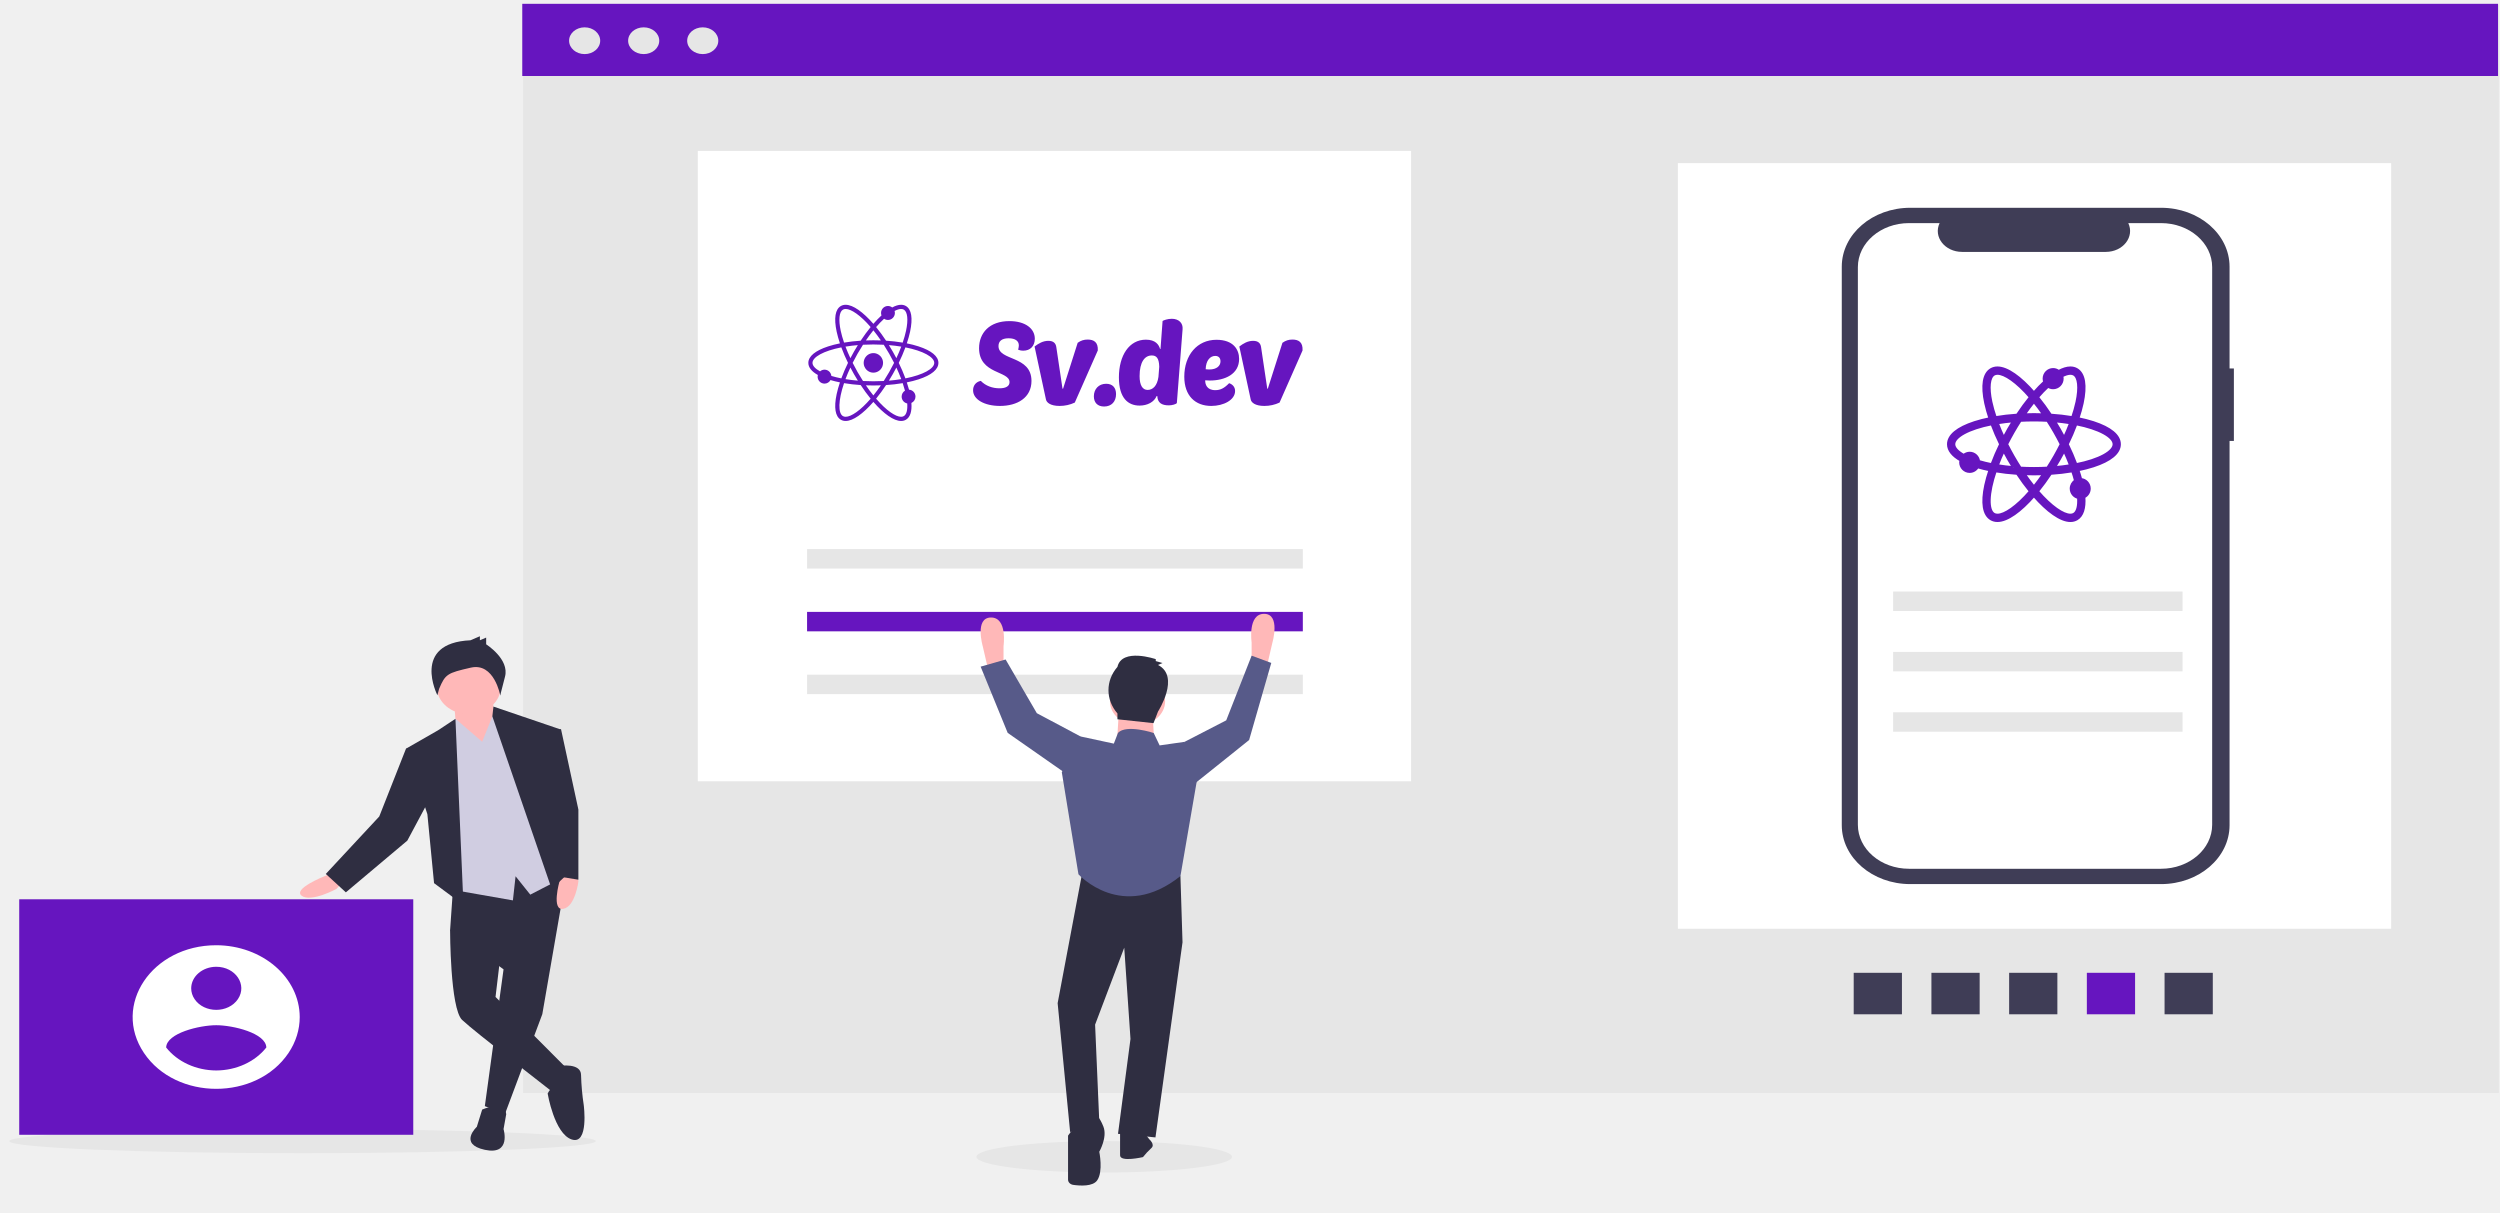
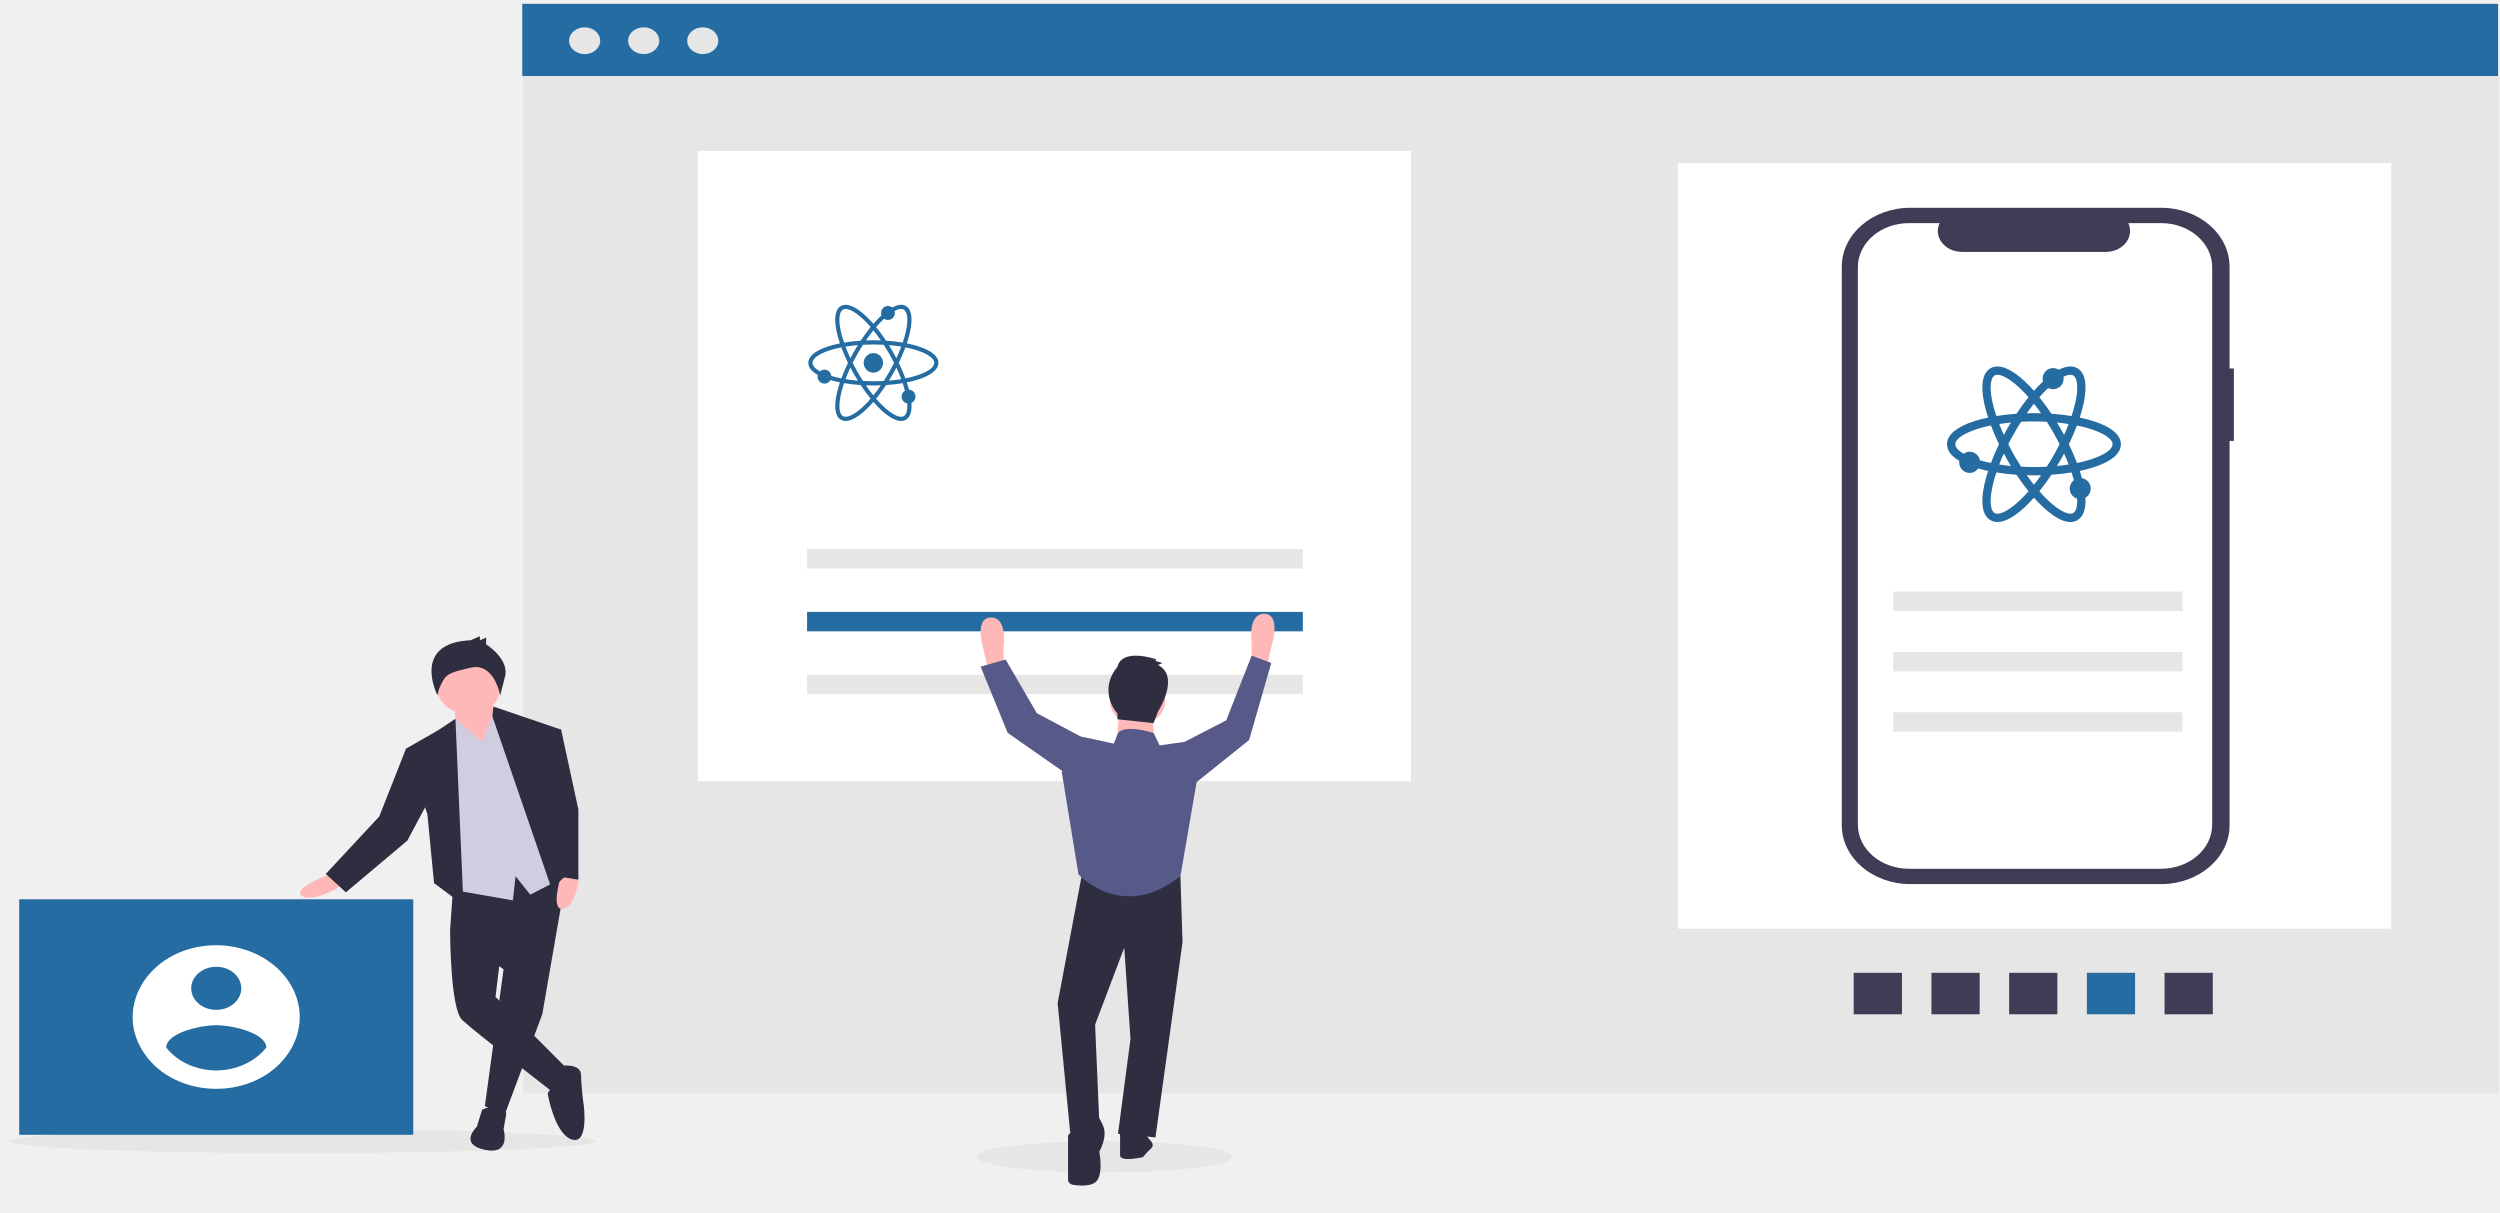
<svg xmlns="http://www.w3.org/2000/svg" viewBox="-125.474 33.214 890.263 431.727" width="890.263" height="431.727">
  <rect x="60.808" y="34.913" width="703.576" height="387.54" fill="#e6e6e6" style="" />
  <rect x="123.023" y="86.954" width="254" height="224.473" fill="#fff" style="" />
  <rect x="472.023" y="91.307" width="254" height="272.636" fill="#fff" style="" />
  <ellipse cx="267.735" cy="445.165" rx="45.5" ry="5.59" fill="#e6e6e6" style="" />
  <ellipse cx="-17.739" cy="439.575" rx="104.425" ry="4.3" fill="#e6e6e6" style="" />
-   <rect x="60.508" width="703.576" height="25.707" fill="#6615bf" y="34.57" style="" />
+   <rect x="60.508" width="703.576" height="25.707" fill="#246ca2" y="34.57" style="" />
  <circle cx="-123.781" cy="-152.369" r="5.54" fill="#e6e6e6" style="" transform="matrix(1, 0, 0, 0.860051, 206.5009, 178.7585)" />
  <circle cx="-102.753" cy="-152.369" r="5.54" fill="#e6e6e6" style="" transform="matrix(1, 0, 0, 0.860051, 206.5009, 178.7585)" />
  <circle cx="-81.725" cy="-152.369" r="5.54" fill="#e6e6e6" style="" transform="matrix(1, 0, 0, 0.860051, 206.5009, 178.7585)" />
  <path d="M 670.023 164.437 L 668.484 164.437 L 668.484 128.186 C 668.484 116.597 657.562 107.204 644.088 107.204 L 554.787 107.204 C 541.313 107.204 530.391 116.597 530.391 128.186 L 530.391 327.065 C 530.391 338.652 541.313 348.046 554.787 348.046 L 644.088 348.046 C 657.562 348.046 668.484 338.652 668.484 327.065 L 668.484 190.242 L 670.023 190.242 Z" fill="#3f3d56" style="" />
  <path d="M 644.073 112.663 L 632.416 112.663 C 634.738 117.559 630.55 122.918 624.402 122.918 L 573.242 122.918 C 567.094 122.918 562.906 117.559 565.228 112.663 L 554.341 112.663 C 544.279 112.663 536.123 119.677 536.123 128.331 L 536.123 326.919 C 536.123 335.572 544.279 342.588 554.341 342.588 L 644.073 342.588 C 654.134 342.588 662.291 335.572 662.291 326.919 L 662.291 128.331 C 662.291 119.677 654.134 112.663 644.073 112.663 Z" fill="#fff" style="" />
  <rect x="161.926" y="228.749" width="176.544" height="6.926" fill="#e6e6e6" style="" />
-   <rect x="161.926" y="251.11" width="176.544" height="6.926" fill="#6615bf" style="" />
+   <rect x="161.926" y="251.11" width="176.544" height="6.926" fill="#246ca2" style="" />
  <rect x="161.926" y="273.472" width="176.544" height="6.926" fill="#e6e6e6" style="" />
  <rect x="548.675" y="243.86" width="103.064" height="6.926" fill="#e6e6e6" style="" />
  <rect x="548.675" y="265.361" width="103.064" height="6.926" fill="#e6e6e6" style="" />
  <rect x="548.675" y="286.863" width="103.064" height="6.926" fill="#e6e6e6" style="" />
  <rect x="793.269" y="606.563" width="14.773" height="17.177" transform="matrix(0, 1, -1, 0, 1269.078, -413.6344)" fill="#3f3d56" style="" />
-   <rect x="769.467" y="606.563" width="14.773" height="17.177" transform="matrix(0, 1, -1, 0, 1241.403, -389.8329)" fill="#6615bf" style="" />
+   <rect x="769.467" y="606.563" width="14.773" height="17.177" transform="matrix(0, 1, -1, 0, 1241.403, -389.8329)" fill="#246ca2" style="" />
  <rect x="745.666" y="606.563" width="14.773" height="17.177" transform="matrix(0, 1, -1, 0, 1213.729, -366.0313)" fill="#3f3d56" style="" />
  <rect x="721.864" y="606.563" width="14.773" height="17.177" transform="matrix(0, 1, -1, 0, 1186.054, -342.2299)" fill="#3f3d56" style="" />
  <rect x="698.063" y="606.563" width="14.773" height="17.177" transform="matrix(0, 1, -1, 0, 1158.38, -318.4283)" fill="#3f3d56" style="" />
  <path d="M 227.441 271.594 L 226.7 272.87 L 224.476 263.308 C 224.476 263.308 221.512 253.109 227.441 253.109 C 233.37 253.109 231.888 263.308 231.888 263.308 L 231.888 270.319 Z" style="fill: rgb(255, 184, 184);" />
  <path d="M 324.682 270.289 L 325.423 271.564 L 327.647 262.003 C 327.647 262.003 330.611 251.804 324.682 251.804 C 318.753 251.804 320.235 262.003 320.235 262.003 L 320.235 269.014 Z" style="fill: rgb(255, 184, 184);" />
  <polygon points="260.051 343.277 251.158 390.445 255.604 436.339 265.98 432.515 264.498 398.094 274.874 370.685 277.097 403.193 272.651 436.976 285.991 438.251 295.626 368.773 294.885 345.189 260.051 343.277" fill="#2f2e41" style="" />
  <path d="M 260.051 430.603 L 254.863 437.614 L 254.863 453.281 C 254.863 454.213 255.649 455.008 256.719 455.157 C 259.262 455.515 263.69 455.77 265.239 453.549 C 267.462 450.363 265.98 443.351 265.98 443.351 C 265.98 443.351 268.944 438.251 267.462 434.427 C 265.98 430.603 264.498 429.965 264.498 429.965 Z" fill="#2f2e41" style="" />
  <path d="M 282.285 436.977 L 283.767 438.889 C 283.767 438.889 285.991 440.801 284.508 442.076 C 283.42 443.067 282.429 444.132 281.544 445.263 C 281.544 445.263 273.391 447.175 273.391 444.626 L 273.391 436.339 Z" fill="#2f2e41" style="" />
  <circle cx="73.113" cy="121.145" r="9.824" style="fill: rgb(255, 184, 184);" transform="matrix(1, 0, 0, 0.860051, 206.5009, 178.7585)" />
  <polygon points="273.021 285.591 272.28 297.702 285.62 298.339 284.879 286.228 273.021 285.591" style="fill: rgb(255, 184, 184);" />
  <path d="M 287.473 298.658 L 285.369 294.238 C 285.369 294.238 275.615 291.009 272.65 294.196 L 271.168 298.021 L 259.31 295.471 L 252.639 308.219 L 258.569 344.551 C 258.569 344.551 274.132 361.762 294.884 345.19 L 300.813 310.769 L 296.366 297.383 Z" fill="#575a89" style="" />
  <polygon points="294.885 299.933 296.367 297.383 311.19 289.733 320.236 266.704 327.236 269.284 319.342 296.745 297.849 313.955 294.885 299.933" fill="#575a89" style="" />
  <polygon points="260.792 296.745 259.31 295.471 243.746 287.184 232.629 268.062 223.736 270.611 233.37 294.195 257.087 310.769 260.792 296.745" fill="#575a89" style="" />
  <path d="M 286.905 270.01 L 288.512 269.319 L 286.102 268.629 L 286.102 267.937 C 286.102 267.937 274.055 263.793 272.449 270.7 C 268.192 275.62 268.192 282.358 272.449 287.278 L 272.449 289.351 L 285.299 290.732 L 286.905 286.587 C 286.905 286.587 294.937 274.154 286.905 270.01 Z" fill="#2f2e41" style="" />
  <path d="M -7.075 344.025 L -9.93 345.253 C -9.93 345.253 -21.352 349.756 -18.02 352.211 C -14.689 354.667 -5.647 349.756 -5.647 349.756 L -3.743 347.709 Z" fill="#ffb8b8" style="" />
  <polygon points="76.469 343.414 67.643 394.369 54.317 429.978 47.179 427.113 53.841 378.406 34.805 364.49 36.233 344.025 76.469 343.414" fill="#2f2e41" style="" />
  <path d="M 46.227 428.341 C 46.227 428.341 54.317 424.657 54.793 429.979 L 53.841 435.3 C 53.841 435.3 56.696 444.713 47.178 442.667 C 37.66 440.62 44.323 434.481 44.323 434.481 Z" fill="#2f2e41" style="" />
  <path d="M 40.992 359.988 L 34.805 364.49 C 34.805 364.49 34.805 392.323 39.088 396.416 C 43.371 400.509 70.498 421.383 71.449 422.202 C 72.401 423.02 76.684 414.016 76.684 414.016 L 50.986 388.23 L 52.889 372.267 Z" fill="#2f2e41" style="" />
  <path d="M 73.829 412.788 C 73.829 412.788 81.443 411.56 81.443 416.062 C 81.538 419.622 81.856 423.174 82.395 426.704 C 82.395 426.704 84.299 441.029 78.112 438.983 C 71.925 436.936 69.546 422.611 69.546 422.611 C 70.121 421.42 71.121 420.417 72.401 419.746 C 74.305 418.927 73.829 412.788 73.829 412.788 Z" fill="#2f2e41" style="" />
  <polygon points="50.034 282.629 51.462 297.774 47.655 303.504 37.185 294.908 36.233 283.448 50.034 282.629" fill="#ffb8b8" style="" />
  <circle cx="-165.034" cy="115.063" r="11.422" fill="#ffb8b8" style="" transform="matrix(1, 0, 0, 0.860051, 206.5009, 178.7585)" />
  <polygon points="46.227 297.365 50.986 285.495 59.552 293.681 75.257 345.662 63.359 351.802 58.125 345.252 57.173 353.848 33.853 349.755 31.95 294.908 36.706 289.147 46.227 297.365" fill="#d0cde1" style="" />
  <polygon points="39.564 355.485 36.709 289.179 30.522 293.272 19.1 299.82 26.715 323.151 29.094 347.709 39.564 355.485" fill="#2f2e41" style="" />
  <polygon points="22.432 300.229 19.1 299.82 9.582 323.969 -9.454 344.434 -2.315 350.983 19.576 332.564 27.667 317.42 22.432 300.229" fill="#2f2e41" style="" />
  <path d="M 74.404 344.4 L 73.755 347.088 C 73.755 347.088 70.784 357.587 75.089 356.861 C 79.395 356.135 80.517 346.988 80.517 346.988 L 79.83 344.434 Z" fill="#ffb8b8" style="" />
  <polygon points="50.242 284.83 73.829 292.862 70.974 317.42 76.685 344.434 70.974 349.755 49.858 288.309 50.242 284.83" fill="#2f2e41" style="" />
  <path d="M 42.065 261.22 L 45.418 259.779 L 45.418 261.22 L 47.653 260.259 L 47.653 262.662 C 47.653 262.662 56.035 267.948 54.358 274.196 C 52.682 280.443 52.682 280.923 52.682 280.923 C 52.682 280.923 50.563 269.042 42.181 270.965 C 33.8 272.887 33.125 273.234 30.89 278.521 L 30.284 280.788 C 30.284 280.788 20.832 262.181 42.065 261.22 Z" fill="#2f2e41" style="" />
  <polygon points="70.498 292.862 74.305 292.862 80.492 321.513 80.492 346.48 72.878 345.252 66.691 307.597 70.498 292.862" fill="#2f2e41" style="" />
-   <rect x="-118.629" y="353.453" width="140.321" height="83.864" fill="#6615bf" style="" />
+   <rect x="-118.629" y="353.453" width="140.321" height="83.864" fill="#246ca2" style="" />
  <path d="M -48.469 369.817 C -71.354 369.817 -85.658 391.124 -74.215 408.169 C -62.772 425.215 -34.166 425.215 -22.723 408.169 C -20.114 404.283 -18.74 399.873 -18.74 395.386 C -18.788 381.282 -32.07 369.858 -48.469 369.817 Z M -48.469 377.487 C -41.603 377.487 -37.312 383.88 -40.745 388.993 C -44.178 394.107 -52.76 394.107 -56.193 388.993 C -56.976 387.827 -57.388 386.505 -57.388 385.158 C -57.371 380.927 -53.388 377.502 -48.469 377.487 Z M -48.469 414.414 C -55.622 414.386 -62.297 411.322 -66.306 406.227 C -66.163 401.113 -54.415 398.299 -48.469 398.299 C -42.523 398.299 -30.774 401.113 -30.632 406.227 C -34.645 411.318 -41.318 414.381 -48.469 414.414 Z" fill="#fff" style="" />
  <rect x="471.727" y="235.256" width="1.794" height="194.615" transform="matrix(0.555032, -0.831829, 0.90435, 0.446344, -313.053, 400.8928)" fill="#fff" style="" />
  <rect x="411.628" y="307.444" width="196.271" height="1.778" transform="matrix(0.896759, -0.442518, 0.55968, 0.838944, -379.6815, 123.0928)" fill="#fff" style="" />
  <rect x="816.574" y="306.572" width="1.865" height="74.335" transform="matrix(0.758166, -0.652062, 0.766799, 0.659486, -283.8615, 484.9213)" fill="#fff" style="" />
  <rect x="779.915" y="342.818" width="75.181" height="1.844" transform="matrix(0.758166, -0.652062, 0.766799, 0.659486, -283.8615, 484.9213)" fill="#fff" style="" />
-   <path d="M 619.97 183.689 C 618.292 183.144 616.45 182.672 614.485 182.276 C 615.126 180.366 615.653 178.519 616.023 176.787 C 617.366 170.473 616.685 166.325 614.052 164.792 C 613.392 164.406 612.634 164.212 611.797 164.212 C 610.56 164.212 609.154 164.653 607.634 165.476 C 607.071 165.028 606.375 164.781 605.657 164.779 C 603.867 164.779 602.417 166.242 602.417 168.047 C 602.417 168.45 602.498 168.832 602.631 169.19 C 601.384 170.334 600.108 171.657 598.822 173.135 C 593.989 167.579 589.272 164.213 585.847 164.213 C 585.011 164.213 584.253 164.408 583.593 164.792 C 580.96 166.326 580.278 170.476 581.622 176.787 C 581.992 178.52 582.519 180.367 583.159 182.277 C 581.194 182.672 579.352 183.144 577.675 183.689 C 571.584 185.672 568.364 188.342 568.364 191.41 C 568.364 193.516 569.882 195.434 572.803 197.072 C 572.741 197.323 572.699 197.582 572.699 197.854 C 572.699 199.658 574.151 201.122 575.941 201.122 C 577.147 201.122 578.187 200.449 578.744 199.461 C 580.125 199.869 581.603 200.229 583.159 200.542 C 582.518 202.451 581.992 204.298 581.622 206.031 C 580.279 212.346 580.961 216.493 583.594 218.028 C 584.253 218.411 585.011 218.606 585.847 218.606 C 589.272 218.606 593.989 215.241 598.822 209.683 C 603.657 215.241 608.374 218.608 611.797 218.608 C 612.634 218.608 613.391 218.411 614.05 218.029 C 616.056 216.86 616.927 214.173 616.636 210.172 C 617.8 209.639 618.546 208.477 618.545 207.198 C 618.551 205.488 617.227 204.065 615.519 203.95 C 615.211 202.803 614.868 201.666 614.485 200.544 C 616.451 200.148 618.293 199.676 619.97 199.13 C 626.061 197.148 629.28 194.478 629.28 191.41 C 629.28 188.342 626.061 185.672 619.97 183.689 Z M 603.835 170.752 C 604.356 171.109 604.982 171.32 605.657 171.32 C 607.448 171.32 608.899 169.855 608.899 168.05 C 608.899 167.721 608.836 167.41 608.747 167.111 C 609.923 166.494 610.958 166.176 611.798 166.176 C 612.297 166.176 612.716 166.278 613.082 166.492 C 614.834 167.514 615.223 171.208 614.123 176.377 C 613.752 178.121 613.214 179.987 612.555 181.919 C 609.977 181.49 607.376 181.19 604.767 181.025 C 603.319 178.822 601.761 176.694 600.098 174.649 C 601.27 173.28 602.517 171.979 603.835 170.752 Z M 606.219 195.72 C 605.409 197.133 604.563 198.526 603.68 199.895 C 600.444 200.073 597.202 200.073 593.965 199.895 C 593.083 198.526 592.238 197.133 591.428 195.72 C 590.62 194.3 589.85 192.86 589.118 191.4 C 590.582 188.491 592.201 185.661 593.965 182.924 C 597.202 182.747 600.444 182.747 603.68 182.924 C 605.444 185.661 607.063 188.491 608.529 191.4 C 607.798 192.86 607.027 194.301 606.219 195.72 Z M 609.594 193.596 C 610.43 195.373 611.193 197.183 611.884 199.02 C 609.963 199.334 608.029 199.57 606.09 199.731 C 606.703 198.747 607.308 197.737 607.902 196.7 C 608.486 195.676 609.049 194.64 609.594 193.596 Z M 602.335 201.92 C 601.229 203.542 600.056 205.12 598.822 206.65 C 597.589 205.12 596.418 203.542 595.31 201.92 C 596.469 201.965 597.639 201.989 598.822 201.989 C 600.006 201.989 601.177 201.965 602.335 201.92 Z M 591.557 199.73 C 589.616 199.57 587.683 199.334 585.762 199.019 C 586.411 197.289 587.173 195.473 588.052 193.595 C 588.597 194.64 589.162 195.675 589.746 196.699 C 590.338 197.737 590.944 198.746 591.555 199.73 Z M 588.058 189.214 C 587.223 187.44 586.457 185.633 585.763 183.799 C 587.683 183.485 589.616 183.248 591.555 183.09 C 590.943 184.073 590.338 185.083 589.743 186.12 C 589.162 187.141 588.6 188.173 588.058 189.214 Z M 595.31 180.9 C 596.418 179.276 597.589 177.699 598.822 176.17 C 600.056 177.699 601.229 179.276 602.335 180.9 C 601.177 180.855 600.006 180.83 598.822 180.83 C 597.639 180.83 596.469 180.855 595.31 180.9 Z M 607.902 186.12 C 607.317 185.099 606.713 184.087 606.09 183.088 C 608.029 183.247 609.962 183.484 611.883 183.798 C 611.188 185.632 610.424 187.439 609.589 189.213 C 609.049 188.183 608.492 187.152 607.902 186.12 Z M 583.523 176.377 C 582.422 171.208 582.813 167.513 584.566 166.491 C 584.931 166.277 585.351 166.174 585.847 166.174 C 588.413 166.174 592.748 169.09 597.547 174.647 C 595.98 176.567 594.412 178.704 592.88 181.023 C 590.16 181.202 587.544 181.504 585.092 181.918 C 584.434 179.987 583.894 178.12 583.523 176.377 Z M 579.147 197.524 C 578.981 195.874 577.618 194.582 575.94 194.582 C 575.135 194.582 574.407 194.891 573.84 195.382 C 571.566 194.124 570.308 192.743 570.308 191.41 C 570.308 188.708 575.454 185.805 583.813 184.151 C 584.733 186.621 585.776 189.043 586.938 191.41 C 585.776 193.775 584.733 196.198 583.813 198.669 C 582.241 198.362 580.683 197.98 579.147 197.524 Z M 585.847 216.645 C 585.351 216.645 584.931 216.542 584.564 216.328 C 582.247 214.978 582.328 209.03 585.089 200.9 C 587.543 201.314 590.159 201.618 592.881 201.797 C 594.329 203.998 595.886 206.127 597.548 208.173 C 592.747 213.729 588.412 216.645 585.847 216.645 Z M 613.624 204.413 C 612.655 205.006 612.064 206.061 612.064 207.196 C 612.064 208.787 613.191 210.111 614.683 210.403 C 614.891 213.483 614.343 215.591 613.079 216.328 C 612.713 216.542 612.295 216.645 611.797 216.645 C 609.232 216.645 604.898 213.729 600.097 208.173 C 601.759 206.127 603.318 203.998 604.767 201.797 C 607.376 201.629 609.977 201.329 612.556 200.9 C 612.97 202.122 613.328 203.298 613.623 204.414 Z M 613.831 198.668 C 612.912 196.198 611.868 193.775 610.706 191.41 C 611.868 189.043 612.912 186.621 613.831 184.151 C 622.19 185.805 627.337 188.708 627.337 191.41 C 627.337 194.112 622.19 197.015 613.831 198.669 Z" style="filter: none; fill-rule: nonzero; paint-order: fill; fill: rgb(102, 21, 191); stroke: rgb(102, 21, 191);" />
-   <path d="M 201.618 156.563 C 200.342 156.147 198.942 155.79 197.448 155.487 C 197.935 154.035 198.336 152.63 198.617 151.312 C 199.638 146.509 199.12 143.354 197.119 142.188 C 196.617 141.895 196.04 141.746 195.404 141.746 C 194.463 141.746 193.394 142.081 192.239 142.707 C 191.811 142.367 191.281 142.18 190.735 142.178 C 189.375 142.178 188.272 143.29 188.272 144.664 C 188.272 144.97 188.334 145.261 188.435 145.533 C 187.487 146.404 186.517 147.411 185.538 148.534 C 181.863 144.308 178.276 141.747 175.674 141.747 C 175.038 141.747 174.461 141.895 173.959 142.188 C 171.958 143.354 171.439 146.511 172.461 151.312 C 172.742 152.631 173.143 154.036 173.63 155.488 C 172.136 155.79 170.735 156.147 169.461 156.563 C 164.829 158.071 162.381 160.102 162.381 162.436 C 162.381 164.039 163.536 165.498 165.756 166.743 C 165.709 166.934 165.677 167.132 165.677 167.339 C 165.677 168.711 166.78 169.825 168.142 169.825 C 169.059 169.825 169.85 169.312 170.274 168.561 C 171.323 168.872 172.446 169.145 173.63 169.384 C 173.143 170.836 172.742 172.241 172.461 173.559 C 171.44 178.363 171.959 181.518 173.961 182.685 C 174.462 182.977 175.038 183.125 175.674 183.125 C 178.277 183.125 181.863 180.565 185.539 176.338 C 189.215 180.565 192.801 183.126 195.404 183.126 C 196.04 183.126 196.616 182.977 197.117 182.686 C 198.642 181.797 199.304 179.752 199.083 176.709 C 199.968 176.304 200.536 175.419 200.535 174.447 C 200.539 173.145 199.532 172.065 198.234 171.975 C 198 171.104 197.738 170.24 197.448 169.384 C 198.942 169.083 200.343 168.725 201.618 168.31 C 206.249 166.801 208.697 164.77 208.697 162.436 C 208.697 160.102 206.249 158.071 201.618 156.563 Z M 189.35 146.721 C 189.746 146.993 190.222 147.154 190.736 147.154 C 192.097 147.154 193.2 146.04 193.2 144.665 C 193.2 144.416 193.152 144.179 193.085 143.952 C 193.979 143.482 194.766 143.24 195.405 143.24 C 195.784 143.24 196.102 143.319 196.381 143.48 C 197.713 144.258 198.009 147.069 197.173 151.001 C 196.89 152.327 196.482 153.747 195.98 155.217 C 194.019 154.89 192.043 154.663 190.059 154.536 C 188.958 152.861 187.773 151.242 186.509 149.686 C 187.4 148.644 188.349 147.655 189.35 146.721 Z M 191.163 165.715 C 190.547 166.79 189.903 167.85 189.232 168.892 C 186.772 169.026 184.306 169.026 181.846 168.892 C 181.175 167.85 180.532 166.791 179.917 165.715 C 179.302 164.636 178.716 163.539 178.16 162.429 C 179.274 160.215 180.504 158.063 181.846 155.98 C 184.306 155.846 186.772 155.846 189.232 155.98 C 190.574 158.064 191.804 160.216 192.919 162.429 C 192.363 163.539 191.777 164.636 191.163 165.715 Z M 193.729 164.099 C 194.363 165.451 194.944 166.828 195.47 168.226 C 194.009 168.464 192.54 168.645 191.065 168.766 C 191.531 168.018 191.991 167.25 192.443 166.461 C 192.886 165.681 193.315 164.894 193.729 164.099 Z M 188.21 170.431 C 187.368 171.665 186.477 172.866 185.539 174.029 C 184.602 172.866 183.71 171.666 182.869 170.431 C 183.749 170.466 184.639 170.484 185.539 170.484 C 186.439 170.484 187.33 170.466 188.21 170.431 Z M 180.015 168.766 C 178.54 168.644 177.069 168.464 175.608 168.225 C 176.102 166.908 176.682 165.528 177.351 164.099 C 177.764 164.894 178.194 165.681 178.637 166.46 C 179.088 167.249 179.549 168.017 180.014 168.766 Z M 177.354 160.765 C 176.719 159.416 176.138 158.042 175.61 156.647 C 177.07 156.408 178.54 156.228 180.014 156.107 C 179.548 156.855 179.088 157.623 178.636 158.412 C 178.194 159.189 177.768 159.973 177.354 160.765 Z M 182.869 154.441 C 183.711 153.207 184.602 152.007 185.539 150.843 C 186.477 152.007 187.368 153.206 188.21 154.441 C 187.33 154.407 186.438 154.388 185.538 154.388 C 184.639 154.388 183.749 154.407 182.869 154.441 Z M 192.443 158.412 C 191.998 157.635 191.539 156.866 191.065 156.106 C 192.54 156.228 194.009 156.408 195.469 156.646 C 194.941 158.041 194.359 159.416 193.725 160.765 C 193.315 159.981 192.892 159.197 192.443 158.412 Z M 173.907 151 C 173.07 147.068 173.367 144.258 174.699 143.48 C 174.976 143.318 175.297 143.239 175.674 143.239 C 177.625 143.239 180.92 145.457 184.569 149.684 C 183.379 151.145 182.185 152.771 181.021 154.535 C 178.952 154.671 176.964 154.901 175.099 155.216 C 174.599 153.747 174.189 152.326 173.907 151 Z M 170.58 167.087 C 170.453 165.833 169.417 164.85 168.141 164.85 C 167.529 164.85 166.975 165.084 166.544 165.458 C 164.816 164.501 163.859 163.45 163.859 162.436 C 163.859 160.382 167.771 158.172 174.127 156.915 C 174.826 158.794 175.619 160.636 176.503 162.436 C 175.619 164.236 174.826 166.079 174.127 167.958 C 172.931 167.725 171.747 167.434 170.58 167.087 Z M 175.674 181.633 C 175.297 181.633 174.976 181.554 174.698 181.392 C 172.937 180.365 172.998 175.84 175.097 169.655 C 176.963 169.971 178.952 170.201 181.022 170.338 C 182.122 172.013 183.307 173.632 184.57 175.188 C 180.92 179.415 177.624 181.633 175.674 181.633 Z M 196.793 172.328 C 196.056 172.779 195.607 173.582 195.607 174.446 C 195.607 175.656 196.464 176.663 197.598 176.885 C 197.756 179.228 197.339 180.832 196.378 181.392 C 196.1 181.554 195.783 181.633 195.404 181.633 C 193.454 181.633 190.158 179.415 186.508 175.188 C 187.772 173.632 188.957 172.013 190.058 170.338 C 192.043 170.211 194.02 169.983 195.982 169.655 C 196.296 170.585 196.568 171.479 196.792 172.329 Z M 196.95 167.957 C 196.251 166.078 195.458 164.236 194.575 162.436 C 195.458 160.636 196.251 158.794 196.95 156.915 C 203.306 158.172 207.219 160.382 207.219 162.436 C 207.219 164.491 203.306 166.7 196.95 167.958 Z" style="fill: rgb(102, 21, 191);" />
-   <path d="M 188.988 162.436 C 188.989 163.358 188.625 164.242 187.978 164.9 C 187.497 165.385 186.882 165.716 186.212 165.852 C 185.542 165.987 184.848 165.918 184.218 165.654 C 183.799 165.479 183.419 165.222 183.099 164.9 C 182.779 164.575 182.524 164.192 182.352 163.77 C 182.09 163.133 182.022 162.432 182.156 161.756 C 182.289 161.082 182.617 160.462 183.1 159.973 C 183.581 159.488 184.195 159.156 184.866 159.02 C 185.535 158.885 186.23 158.954 186.859 159.218 C 187.278 159.394 187.659 159.65 187.978 159.973 C 188.299 160.297 188.553 160.681 188.726 161.103 C 188.9 161.526 188.989 161.979 188.988 162.436 Z" style="fill: rgb(102, 21, 191);" />
-   <path d="M 230.627 177.771 C 225.02 177.771 221.049 175.416 221.049 172.233 C 221.008 170.704 221.908 169.216 223.792 168.844 C 225.51 170.622 227.926 171.489 230.463 171.489 C 232.837 171.489 234.025 170.663 234.025 169.299 C 234.025 165.208 223.218 166.572 223.177 157.231 C 223.177 151.817 226.82 147.561 233.983 147.561 C 239.632 147.561 243.029 150.205 243.029 153.842 C 243.029 156.405 241.433 158.099 238.895 158.099 C 238.323 158.099 237.79 158.016 237.135 157.768 L 237.094 157.727 C 237.258 157.067 237.34 156.611 237.34 156.198 C 237.34 154.71 236.152 153.678 233.697 153.678 C 231.119 153.678 230.095 154.834 230.095 156.446 C 230.095 161.819 241.801 159.711 241.843 168.844 C 241.843 174.877 236.767 177.77 230.627 177.77 Z M 251.864 177.771 C 248.549 177.771 247.198 176.531 246.994 175.456 L 242.941 156.611 C 244.333 155.537 245.929 154.586 247.853 154.586 C 249.613 154.586 250.473 155.413 250.677 156.777 L 252.888 171.613 L 253.093 171.613 L 258.29 155.289 C 259.437 154.462 260.542 154.132 261.852 154.132 C 264.062 154.132 265.617 155.082 265.454 158.016 L 257.267 176.572 C 255.577 177.365 253.732 177.774 251.864 177.771 Z M 268.435 169.877 C 270.728 169.877 271.955 171.282 271.955 173.555 C 271.955 176.201 270.359 177.977 267.699 177.977 C 265.366 177.977 264.056 176.572 264.056 174.34 C 264.056 171.779 265.775 169.877 268.435 169.877 Z M 291.801 146.733 C 294.339 146.733 295.854 148.305 295.649 150.454 L 293.603 176.779 C 293.275 177.151 291.924 177.564 290.779 177.564 C 288.199 177.564 286.767 176.655 286.644 174.258 L 286.399 174.258 C 285.538 176.365 283.124 177.647 280.341 177.647 C 276.329 177.647 272.973 175.085 272.973 167.605 C 272.973 159.752 276.657 154.173 282.592 154.173 C 286.03 154.173 287.217 155.991 287.626 157.48 L 287.789 157.48 L 288.527 147.52 C 288.854 147.272 290.327 146.734 291.801 146.734 Z M 283.206 172.068 C 285.007 172.068 286.603 170.663 287.054 167.439 L 287.34 163.803 C 287.258 160.662 286.276 159.795 284.679 159.795 C 282.182 159.795 280.341 162.108 280.341 167.15 C 280.341 170.498 281.446 172.068 283.206 172.068 Z M 305.875 177.771 C 300.187 177.771 296.257 174.176 296.257 167.357 C 296.257 159.67 300.841 154.215 307.718 154.215 C 313.735 154.215 315.781 157.686 315.781 161.034 C 315.781 166.448 310.747 168.721 305.344 168.721 C 304.607 168.721 304.115 168.638 303.707 168.638 C 303.666 170.002 304.238 172.151 307.267 172.151 C 309.109 172.151 310.46 171.489 312.22 169.671 C 313.285 170.002 314.348 170.911 314.348 172.44 C 314.348 175.663 310.214 177.771 305.875 177.771 Z M 307.267 159.959 C 305.507 159.959 303.952 161.53 303.87 164.712 C 304.361 164.712 304.648 164.794 305.139 164.794 C 307.882 164.794 309.15 163.43 309.15 161.902 C 309.15 160.786 308.577 159.959 307.267 159.959 Z M 324.78 177.771 C 321.465 177.771 320.114 176.532 319.909 175.457 L 315.857 156.612 C 317.248 155.538 318.845 154.587 320.768 154.587 C 322.528 154.587 323.388 155.413 323.593 156.777 L 325.803 171.614 L 326.008 171.614 L 331.206 155.29 C 332.352 154.463 333.458 154.132 334.767 154.132 C 336.978 154.132 338.534 155.083 338.369 158.017 L 330.183 176.573 C 328.493 177.366 326.647 177.775 324.78 177.771 Z" style="fill: rgb(102, 21, 191);" />
+   <path d="M 619.97 183.689 C 618.292 183.144 616.45 182.672 614.485 182.276 C 615.126 180.366 615.653 178.519 616.023 176.787 C 617.366 170.473 616.685 166.325 614.052 164.792 C 613.392 164.406 612.634 164.212 611.797 164.212 C 610.56 164.212 609.154 164.653 607.634 165.476 C 607.071 165.028 606.375 164.781 605.657 164.779 C 603.867 164.779 602.417 166.242 602.417 168.047 C 602.417 168.45 602.498 168.832 602.631 169.19 C 601.384 170.334 600.108 171.657 598.822 173.135 C 593.989 167.579 589.272 164.213 585.847 164.213 C 585.011 164.213 584.253 164.408 583.593 164.792 C 580.96 166.326 580.278 170.476 581.622 176.787 C 581.992 178.52 582.519 180.367 583.159 182.277 C 581.194 182.672 579.352 183.144 577.675 183.689 C 571.584 185.672 568.364 188.342 568.364 191.41 C 568.364 193.516 569.882 195.434 572.803 197.072 C 572.741 197.323 572.699 197.582 572.699 197.854 C 572.699 199.658 574.151 201.122 575.941 201.122 C 577.147 201.122 578.187 200.449 578.744 199.461 C 580.125 199.869 581.603 200.229 583.159 200.542 C 582.518 202.451 581.992 204.298 581.622 206.031 C 580.279 212.346 580.961 216.493 583.594 218.028 C 584.253 218.411 585.011 218.606 585.847 218.606 C 589.272 218.606 593.989 215.241 598.822 209.683 C 603.657 215.241 608.374 218.608 611.797 218.608 C 612.634 218.608 613.391 218.411 614.05 218.029 C 616.056 216.86 616.927 214.173 616.636 210.172 C 617.8 209.639 618.546 208.477 618.545 207.198 C 618.551 205.488 617.227 204.065 615.519 203.95 C 615.211 202.803 614.868 201.666 614.485 200.544 C 616.451 200.148 618.293 199.676 619.97 199.13 C 626.061 197.148 629.28 194.478 629.28 191.41 C 629.28 188.342 626.061 185.672 619.97 183.689 Z M 603.835 170.752 C 604.356 171.109 604.982 171.32 605.657 171.32 C 607.448 171.32 608.899 169.855 608.899 168.05 C 608.899 167.721 608.836 167.41 608.747 167.111 C 609.923 166.494 610.958 166.176 611.798 166.176 C 612.297 166.176 612.716 166.278 613.082 166.492 C 614.834 167.514 615.223 171.208 614.123 176.377 C 613.752 178.121 613.214 179.987 612.555 181.919 C 609.977 181.49 607.376 181.19 604.767 181.025 C 603.319 178.822 601.761 176.694 600.098 174.649 C 601.27 173.28 602.517 171.979 603.835 170.752 Z M 606.219 195.72 C 605.409 197.133 604.563 198.526 603.68 199.895 C 600.444 200.073 597.202 200.073 593.965 199.895 C 593.083 198.526 592.238 197.133 591.428 195.72 C 590.62 194.3 589.85 192.86 589.118 191.4 C 590.582 188.491 592.201 185.661 593.965 182.924 C 597.202 182.747 600.444 182.747 603.68 182.924 C 605.444 185.661 607.063 188.491 608.529 191.4 C 607.798 192.86 607.027 194.301 606.219 195.72 Z M 609.594 193.596 C 610.43 195.373 611.193 197.183 611.884 199.02 C 609.963 199.334 608.029 199.57 606.09 199.731 C 606.703 198.747 607.308 197.737 607.902 196.7 C 608.486 195.676 609.049 194.64 609.594 193.596 Z M 602.335 201.92 C 601.229 203.542 600.056 205.12 598.822 206.65 C 597.589 205.12 596.418 203.542 595.31 201.92 C 596.469 201.965 597.639 201.989 598.822 201.989 C 600.006 201.989 601.177 201.965 602.335 201.92 Z M 591.557 199.73 C 589.616 199.57 587.683 199.334 585.762 199.019 C 586.411 197.289 587.173 195.473 588.052 193.595 C 588.597 194.64 589.162 195.675 589.746 196.699 C 590.338 197.737 590.944 198.746 591.555 199.73 Z M 588.058 189.214 C 587.223 187.44 586.457 185.633 585.763 183.799 C 587.683 183.485 589.616 183.248 591.555 183.09 C 590.943 184.073 590.338 185.083 589.743 186.12 C 589.162 187.141 588.6 188.173 588.058 189.214 Z M 595.31 180.9 C 596.418 179.276 597.589 177.699 598.822 176.17 C 600.056 177.699 601.229 179.276 602.335 180.9 C 601.177 180.855 600.006 180.83 598.822 180.83 C 597.639 180.83 596.469 180.855 595.31 180.9 Z M 607.902 186.12 C 607.317 185.099 606.713 184.087 606.09 183.088 C 608.029 183.247 609.962 183.484 611.883 183.798 C 611.188 185.632 610.424 187.439 609.589 189.213 C 609.049 188.183 608.492 187.152 607.902 186.12 Z M 583.523 176.377 C 582.422 171.208 582.813 167.513 584.566 166.491 C 584.931 166.277 585.351 166.174 585.847 166.174 C 588.413 166.174 592.748 169.09 597.547 174.647 C 595.98 176.567 594.412 178.704 592.88 181.023 C 590.16 181.202 587.544 181.504 585.092 181.918 C 584.434 179.987 583.894 178.12 583.523 176.377 Z M 579.147 197.524 C 578.981 195.874 577.618 194.582 575.94 194.582 C 575.135 194.582 574.407 194.891 573.84 195.382 C 571.566 194.124 570.308 192.743 570.308 191.41 C 570.308 188.708 575.454 185.805 583.813 184.151 C 584.733 186.621 585.776 189.043 586.938 191.41 C 585.776 193.775 584.733 196.198 583.813 198.669 C 582.241 198.362 580.683 197.98 579.147 197.524 Z M 585.847 216.645 C 585.351 216.645 584.931 216.542 584.564 216.328 C 582.247 214.978 582.328 209.03 585.089 200.9 C 587.543 201.314 590.159 201.618 592.881 201.797 C 594.329 203.998 595.886 206.127 597.548 208.173 C 592.747 213.729 588.412 216.645 585.847 216.645 Z M 613.624 204.413 C 612.655 205.006 612.064 206.061 612.064 207.196 C 612.064 208.787 613.191 210.111 614.683 210.403 C 614.891 213.483 614.343 215.591 613.079 216.328 C 612.713 216.542 612.295 216.645 611.797 216.645 C 609.232 216.645 604.898 213.729 600.097 208.173 C 601.759 206.127 603.318 203.998 604.767 201.797 C 607.376 201.629 609.977 201.329 612.556 200.9 C 612.97 202.122 613.328 203.298 613.623 204.414 Z M 613.831 198.668 C 612.912 196.198 611.868 193.775 610.706 191.41 C 611.868 189.043 612.912 186.621 613.831 184.151 C 622.19 185.805 627.337 188.708 627.337 191.41 C 627.337 194.112 622.19 197.015 613.831 198.669 Z" style="filter: none; fill-rule: nonzero; paint-order: fill; fill: #246ca2; stroke: #246ca2;" />
+   <path d="M 201.618 156.563 C 200.342 156.147 198.942 155.79 197.448 155.487 C 197.935 154.035 198.336 152.63 198.617 151.312 C 199.638 146.509 199.12 143.354 197.119 142.188 C 196.617 141.895 196.04 141.746 195.404 141.746 C 194.463 141.746 193.394 142.081 192.239 142.707 C 191.811 142.367 191.281 142.18 190.735 142.178 C 189.375 142.178 188.272 143.29 188.272 144.664 C 188.272 144.97 188.334 145.261 188.435 145.533 C 187.487 146.404 186.517 147.411 185.538 148.534 C 181.863 144.308 178.276 141.747 175.674 141.747 C 175.038 141.747 174.461 141.895 173.959 142.188 C 171.958 143.354 171.439 146.511 172.461 151.312 C 172.742 152.631 173.143 154.036 173.63 155.488 C 172.136 155.79 170.735 156.147 169.461 156.563 C 164.829 158.071 162.381 160.102 162.381 162.436 C 162.381 164.039 163.536 165.498 165.756 166.743 C 165.709 166.934 165.677 167.132 165.677 167.339 C 165.677 168.711 166.78 169.825 168.142 169.825 C 169.059 169.825 169.85 169.312 170.274 168.561 C 171.323 168.872 172.446 169.145 173.63 169.384 C 173.143 170.836 172.742 172.241 172.461 173.559 C 171.44 178.363 171.959 181.518 173.961 182.685 C 174.462 182.977 175.038 183.125 175.674 183.125 C 178.277 183.125 181.863 180.565 185.539 176.338 C 189.215 180.565 192.801 183.126 195.404 183.126 C 196.04 183.126 196.616 182.977 197.117 182.686 C 198.642 181.797 199.304 179.752 199.083 176.709 C 199.968 176.304 200.536 175.419 200.535 174.447 C 200.539 173.145 199.532 172.065 198.234 171.975 C 198 171.104 197.738 170.24 197.448 169.384 C 198.942 169.083 200.343 168.725 201.618 168.31 C 206.249 166.801 208.697 164.77 208.697 162.436 C 208.697 160.102 206.249 158.071 201.618 156.563 Z M 189.35 146.721 C 189.746 146.993 190.222 147.154 190.736 147.154 C 192.097 147.154 193.2 146.04 193.2 144.665 C 193.2 144.416 193.152 144.179 193.085 143.952 C 193.979 143.482 194.766 143.24 195.405 143.24 C 195.784 143.24 196.102 143.319 196.381 143.48 C 197.713 144.258 198.009 147.069 197.173 151.001 C 196.89 152.327 196.482 153.747 195.98 155.217 C 194.019 154.89 192.043 154.663 190.059 154.536 C 188.958 152.861 187.773 151.242 186.509 149.686 C 187.4 148.644 188.349 147.655 189.35 146.721 Z M 191.163 165.715 C 190.547 166.79 189.903 167.85 189.232 168.892 C 186.772 169.026 184.306 169.026 181.846 168.892 C 181.175 167.85 180.532 166.791 179.917 165.715 C 179.302 164.636 178.716 163.539 178.16 162.429 C 179.274 160.215 180.504 158.063 181.846 155.98 C 184.306 155.846 186.772 155.846 189.232 155.98 C 190.574 158.064 191.804 160.216 192.919 162.429 C 192.363 163.539 191.777 164.636 191.163 165.715 Z M 193.729 164.099 C 194.363 165.451 194.944 166.828 195.47 168.226 C 194.009 168.464 192.54 168.645 191.065 168.766 C 191.531 168.018 191.991 167.25 192.443 166.461 C 192.886 165.681 193.315 164.894 193.729 164.099 Z M 188.21 170.431 C 187.368 171.665 186.477 172.866 185.539 174.029 C 184.602 172.866 183.71 171.666 182.869 170.431 C 183.749 170.466 184.639 170.484 185.539 170.484 C 186.439 170.484 187.33 170.466 188.21 170.431 Z M 180.015 168.766 C 178.54 168.644 177.069 168.464 175.608 168.225 C 176.102 166.908 176.682 165.528 177.351 164.099 C 177.764 164.894 178.194 165.681 178.637 166.46 C 179.088 167.249 179.549 168.017 180.014 168.766 Z M 177.354 160.765 C 176.719 159.416 176.138 158.042 175.61 156.647 C 177.07 156.408 178.54 156.228 180.014 156.107 C 179.548 156.855 179.088 157.623 178.636 158.412 C 178.194 159.189 177.768 159.973 177.354 160.765 Z M 182.869 154.441 C 183.711 153.207 184.602 152.007 185.539 150.843 C 186.477 152.007 187.368 153.206 188.21 154.441 C 187.33 154.407 186.438 154.388 185.538 154.388 C 184.639 154.388 183.749 154.407 182.869 154.441 Z M 192.443 158.412 C 191.998 157.635 191.539 156.866 191.065 156.106 C 192.54 156.228 194.009 156.408 195.469 156.646 C 194.941 158.041 194.359 159.416 193.725 160.765 C 193.315 159.981 192.892 159.197 192.443 158.412 Z M 173.907 151 C 173.07 147.068 173.367 144.258 174.699 143.48 C 174.976 143.318 175.297 143.239 175.674 143.239 C 177.625 143.239 180.92 145.457 184.569 149.684 C 183.379 151.145 182.185 152.771 181.021 154.535 C 178.952 154.671 176.964 154.901 175.099 155.216 C 174.599 153.747 174.189 152.326 173.907 151 Z M 170.58 167.087 C 170.453 165.833 169.417 164.85 168.141 164.85 C 167.529 164.85 166.975 165.084 166.544 165.458 C 164.816 164.501 163.859 163.45 163.859 162.436 C 163.859 160.382 167.771 158.172 174.127 156.915 C 174.826 158.794 175.619 160.636 176.503 162.436 C 175.619 164.236 174.826 166.079 174.127 167.958 C 172.931 167.725 171.747 167.434 170.58 167.087 Z M 175.674 181.633 C 175.297 181.633 174.976 181.554 174.698 181.392 C 172.937 180.365 172.998 175.84 175.097 169.655 C 176.963 169.971 178.952 170.201 181.022 170.338 C 182.122 172.013 183.307 173.632 184.57 175.188 C 180.92 179.415 177.624 181.633 175.674 181.633 Z M 196.793 172.328 C 196.056 172.779 195.607 173.582 195.607 174.446 C 195.607 175.656 196.464 176.663 197.598 176.885 C 197.756 179.228 197.339 180.832 196.378 181.392 C 196.1 181.554 195.783 181.633 195.404 181.633 C 193.454 181.633 190.158 179.415 186.508 175.188 C 187.772 173.632 188.957 172.013 190.058 170.338 C 192.043 170.211 194.02 169.983 195.982 169.655 C 196.296 170.585 196.568 171.479 196.792 172.329 Z M 196.95 167.957 C 196.251 166.078 195.458 164.236 194.575 162.436 C 195.458 160.636 196.251 158.794 196.95 156.915 C 203.306 158.172 207.219 160.382 207.219 162.436 C 207.219 164.491 203.306 166.7 196.95 167.958 Z" style="fill: #246ca2;" />
+   <path d="M 188.988 162.436 C 188.989 163.358 188.625 164.242 187.978 164.9 C 187.497 165.385 186.882 165.716 186.212 165.852 C 185.542 165.987 184.848 165.918 184.218 165.654 C 183.799 165.479 183.419 165.222 183.099 164.9 C 182.779 164.575 182.524 164.192 182.352 163.77 C 182.09 163.133 182.022 162.432 182.156 161.756 C 182.289 161.082 182.617 160.462 183.1 159.973 C 183.581 159.488 184.195 159.156 184.866 159.02 C 185.535 158.885 186.23 158.954 186.859 159.218 C 187.278 159.394 187.659 159.65 187.978 159.973 C 188.299 160.297 188.553 160.681 188.726 161.103 C 188.9 161.526 188.989 161.979 188.988 162.436 Z" style="fill: #246ca2;" />
</svg>
